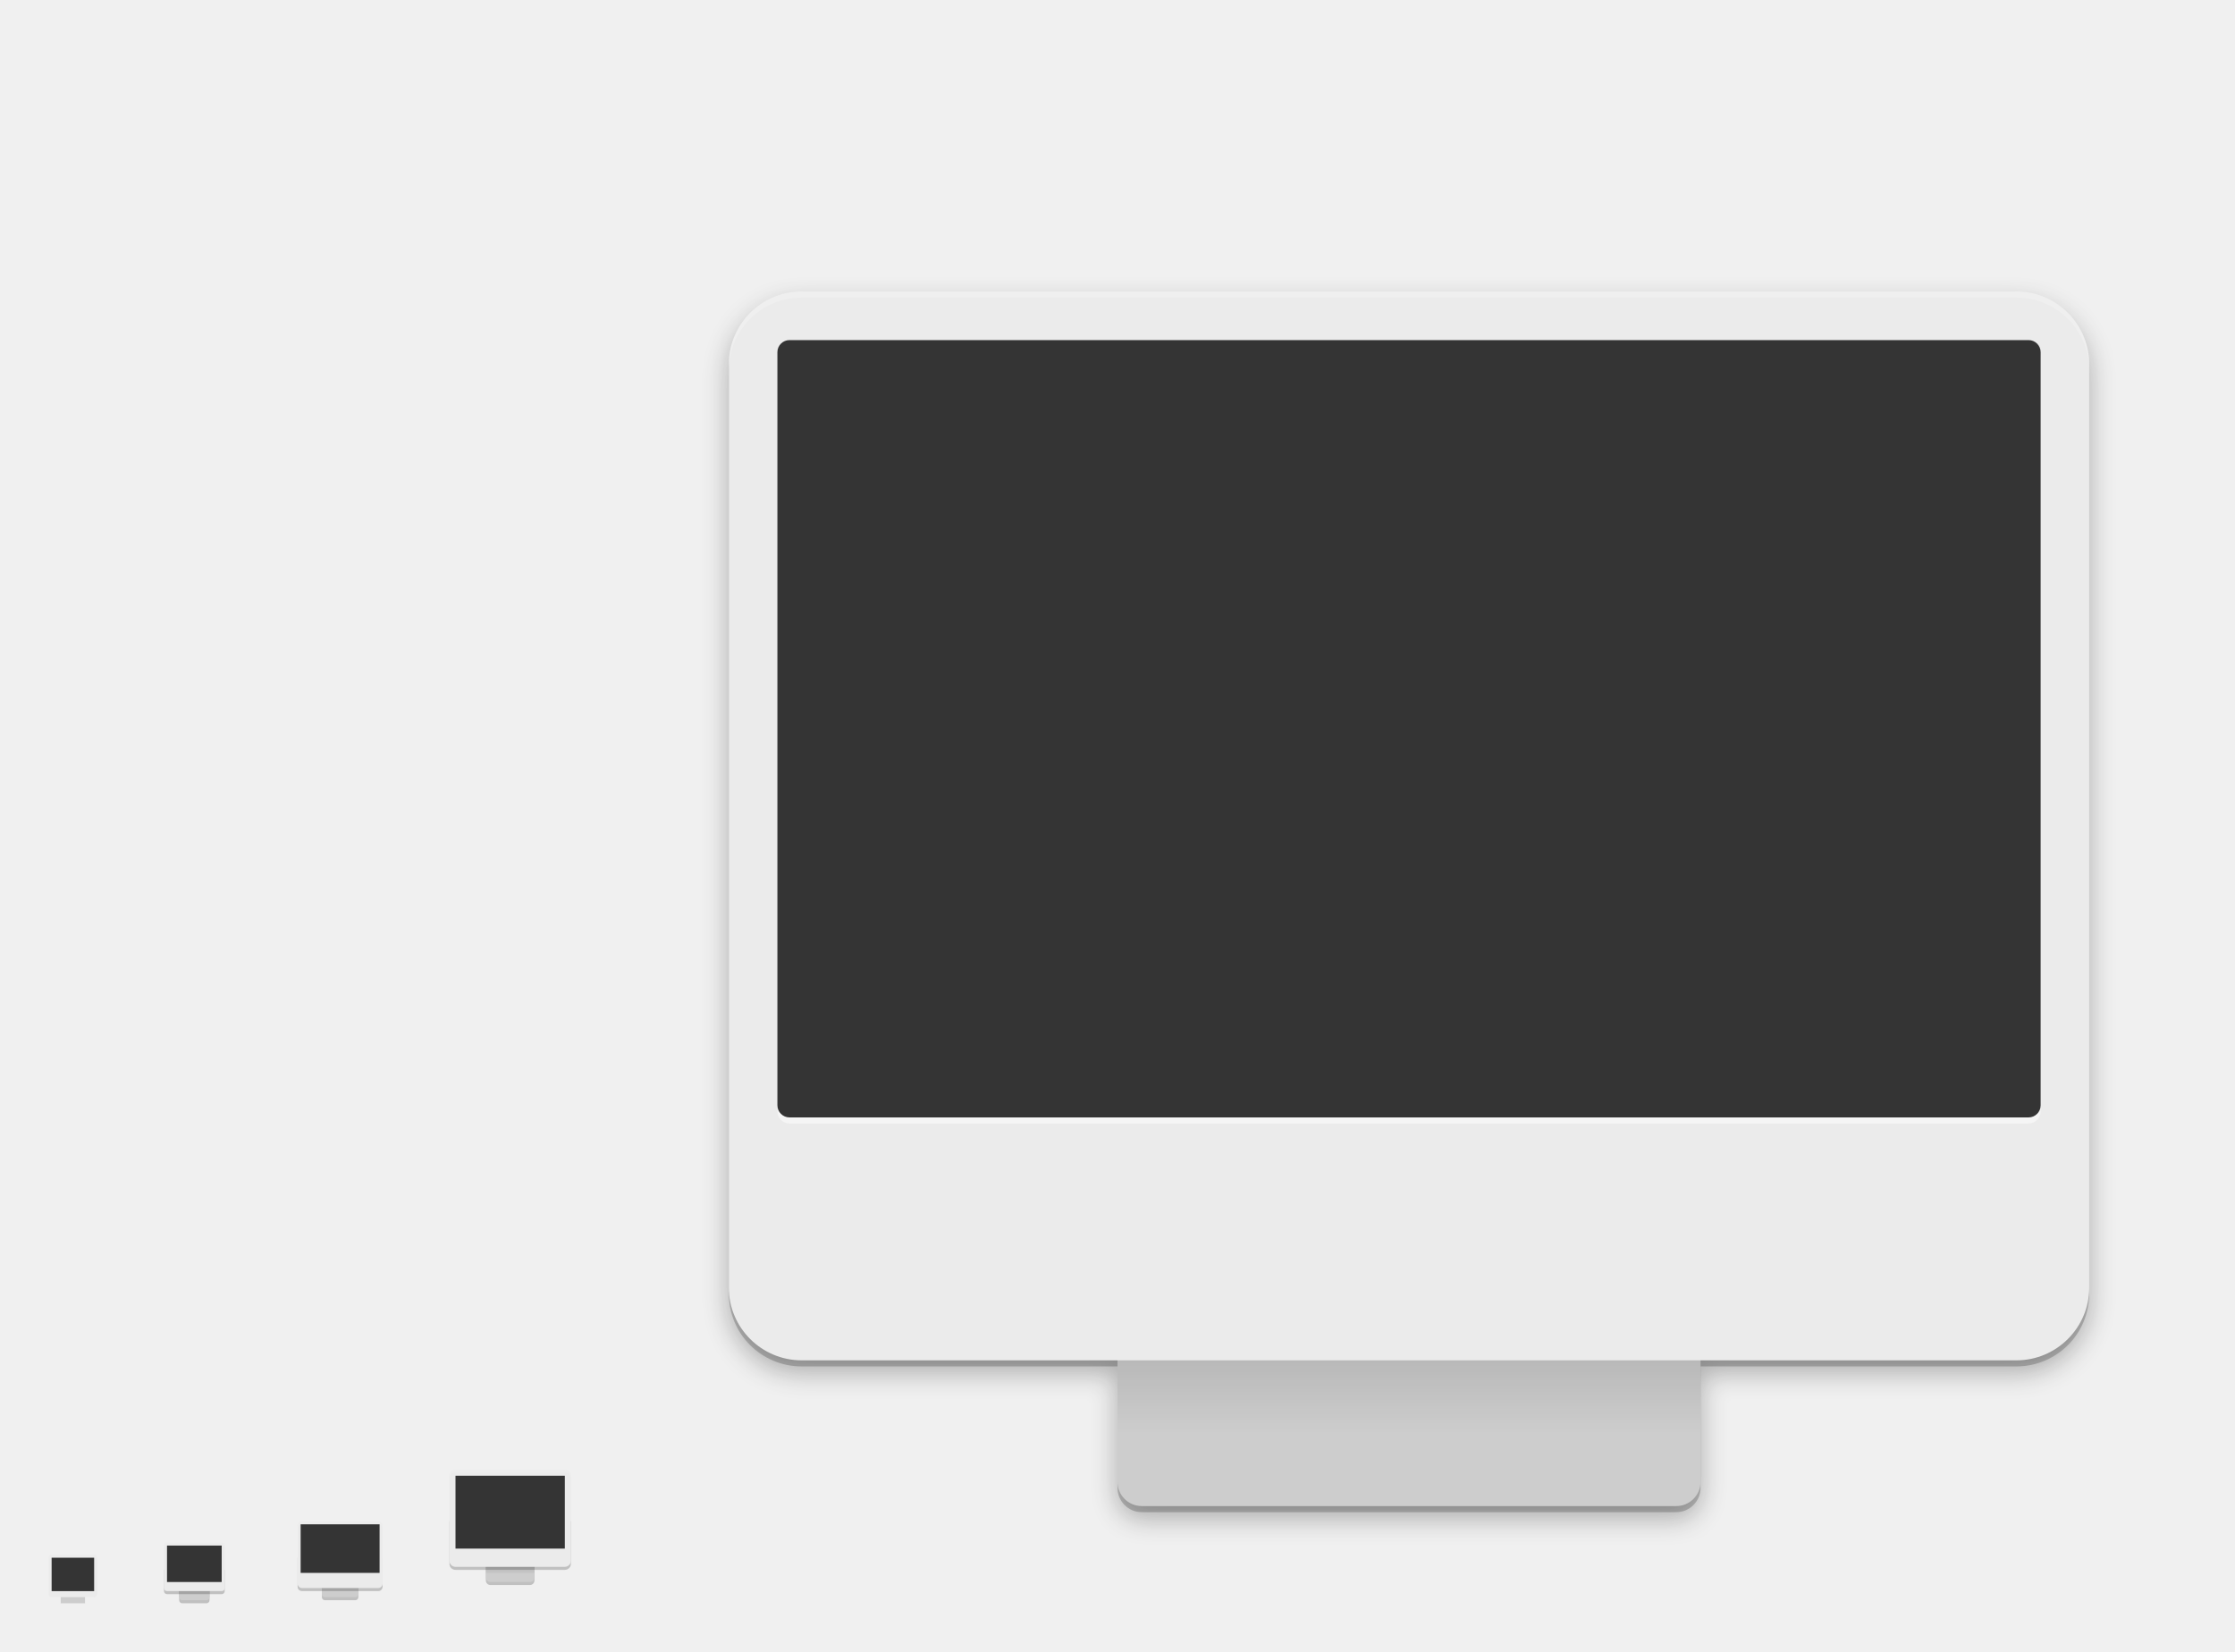
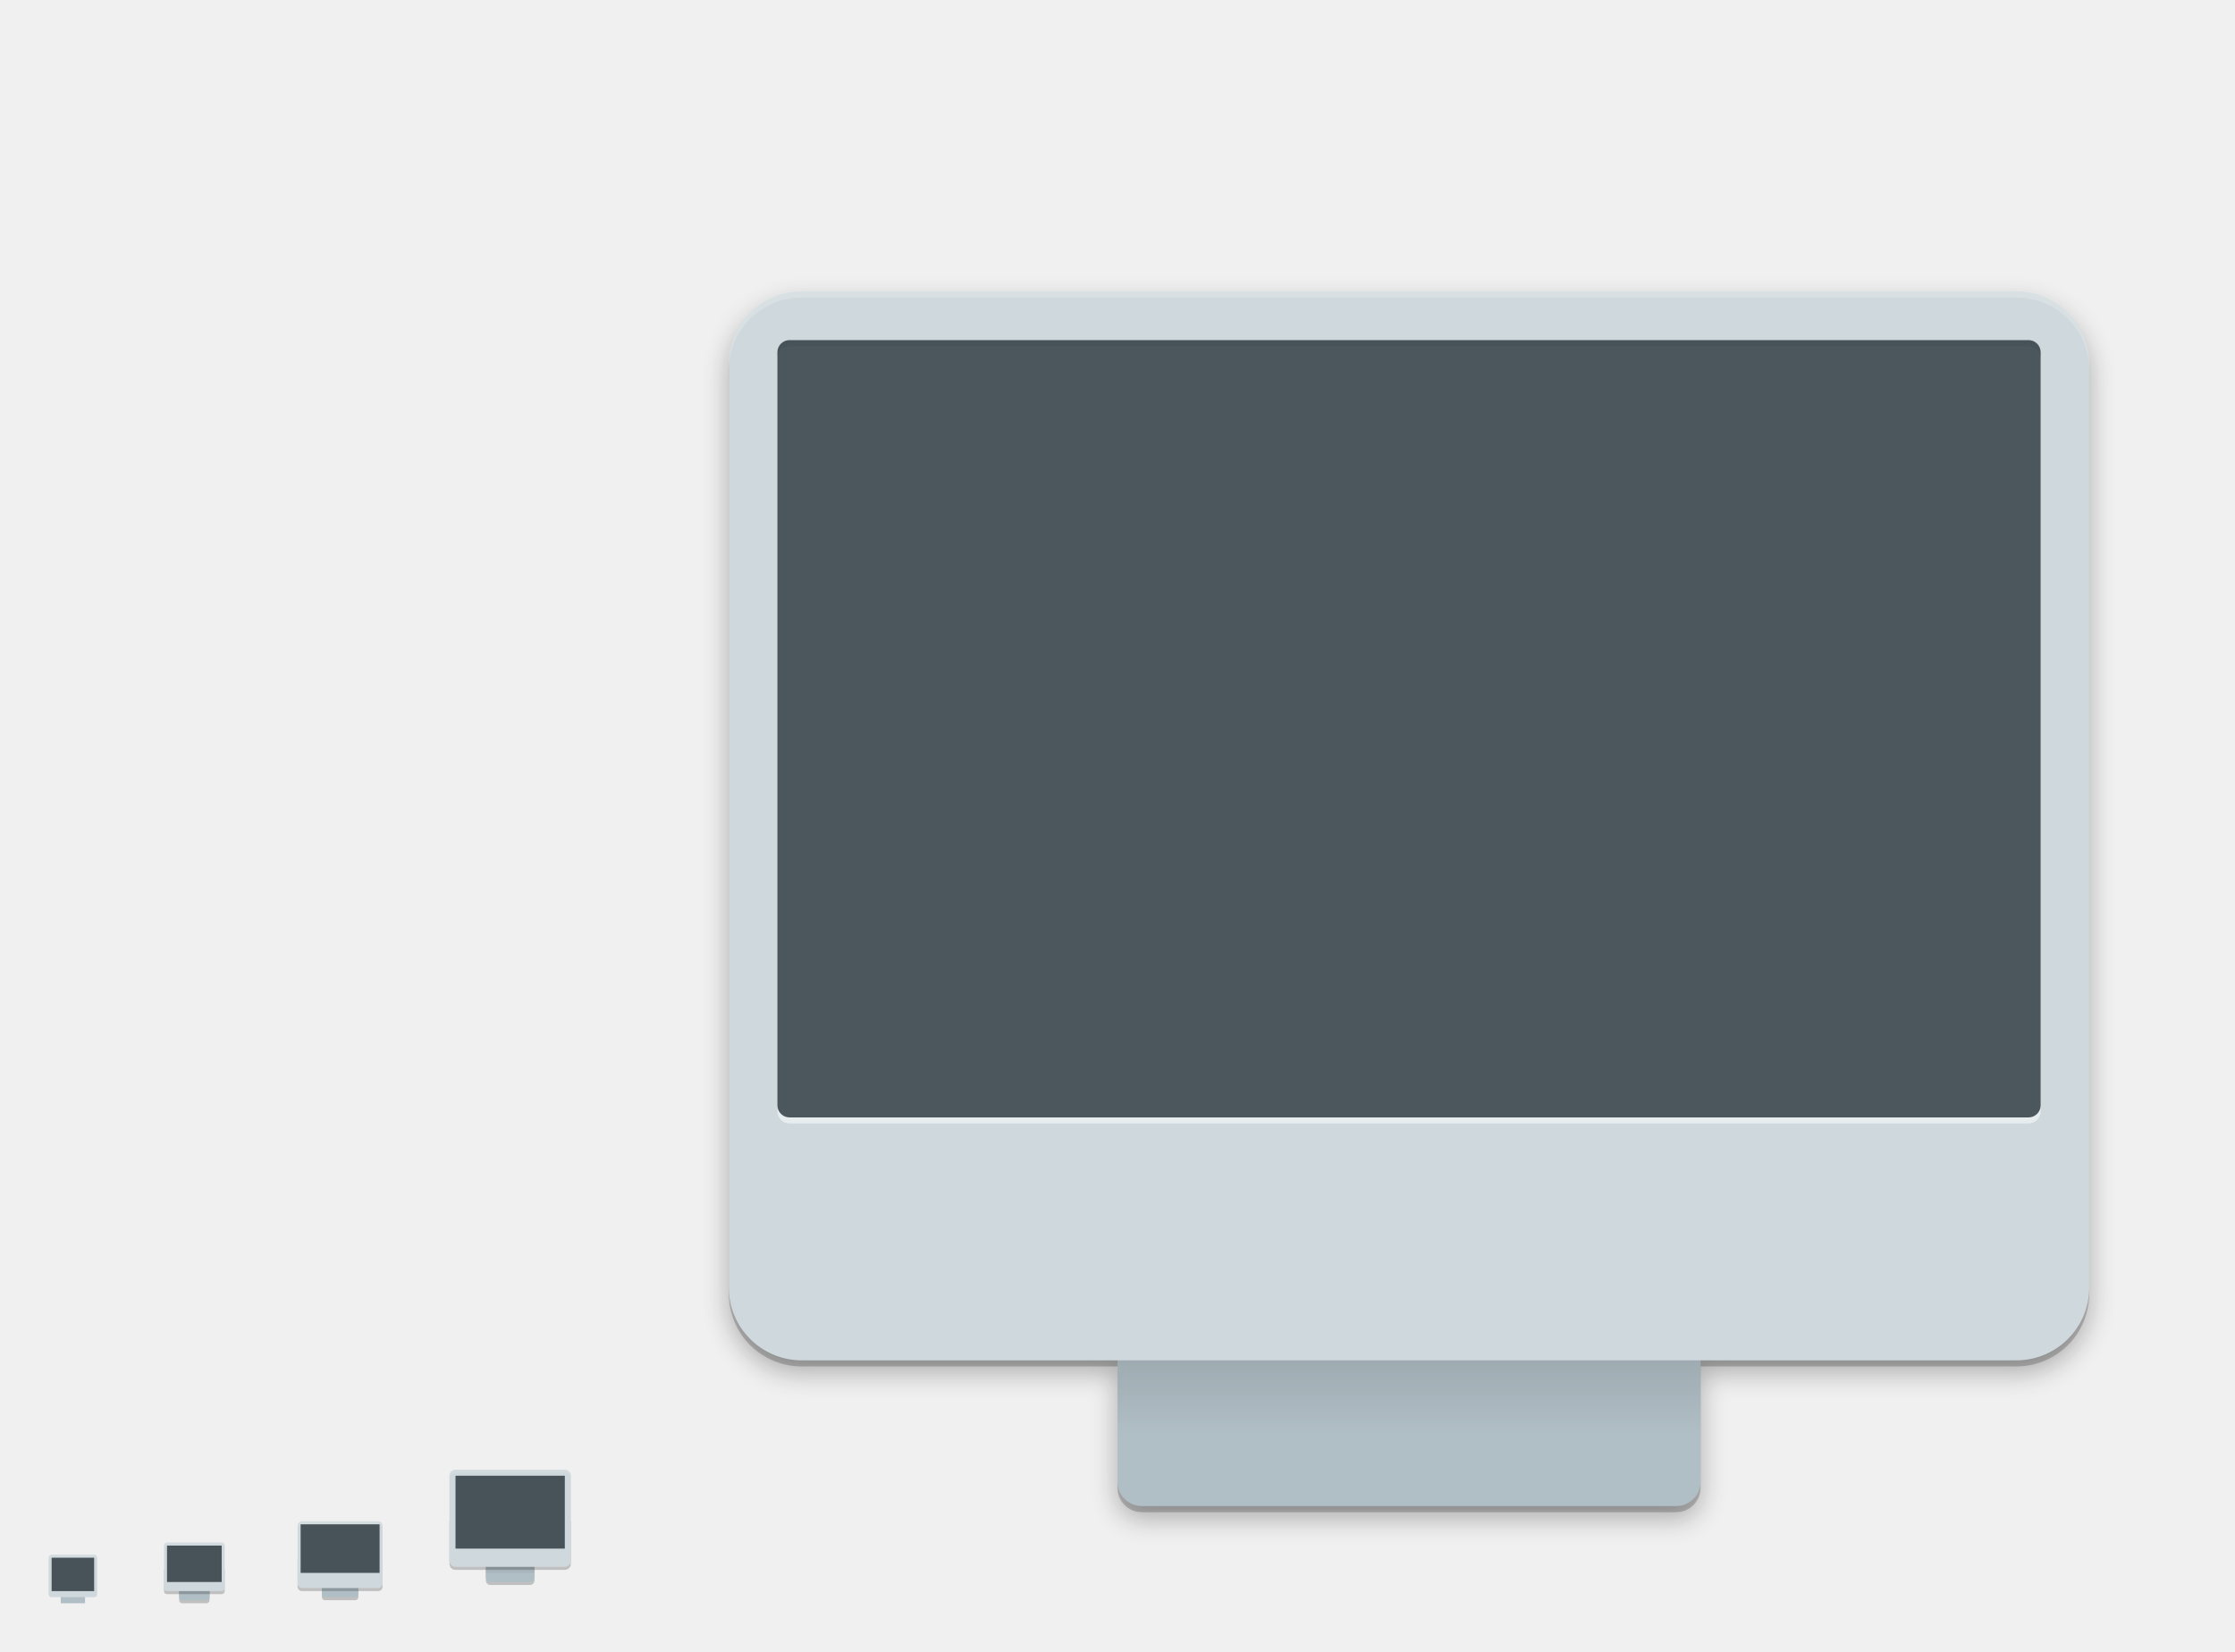
<svg xmlns="http://www.w3.org/2000/svg" xmlns:ns1="http://www.openswatchbook.org/uri/2009/osb" xmlns:xlink="http://www.w3.org/1999/xlink" width="736" height="544" id="svg11300" version="1.0" style="display:inline;enable-background:new">
  <defs id="defs3">
    <linearGradient id="linearGradient5504">
      <stop style="stop-color:#000000;stop-opacity:1;" offset="0" id="stop5506" />
      <stop style="stop-color:#000000;stop-opacity:0;" offset="1" id="stop5508" />
    </linearGradient>
    <linearGradient ns1:paint="solid" id="linearGradient5606">
      <stop style="stop-color:#000000;stop-opacity:1;" offset="0" id="stop5608" />
    </linearGradient>
    <linearGradient xlink:href="#linearGradient5504" id="linearGradient5510" x1="-180" y1="-472" x2="-228" y2="-472" gradientUnits="userSpaceOnUse" />
    <filter style="color-interpolation-filters:sRGB" id="filter5521" x="-0.023" width="1.045" y="-0.025" height="1.051">
      <feGaussianBlur stdDeviation="4.24" id="feGaussianBlur5523" />
    </filter>
    <filter style="color-interpolation-filters:sRGB" id="filter5602">
      <feGaussianBlur stdDeviation="2.4" id="feGaussianBlur5604" />
    </filter>
  </defs>
  <g style="display:inline" id="layer1" transform="translate(0,244)">
    <g style="display:none" id="layer7">
      <rect style="display:inline;overflow:visible;visibility:visible;fill:#e9e9e9;fill-opacity:1;fill-rule:nonzero;stroke:none;stroke-width:2;marker:none;enable-background:accumulate" id="rect3951" width="512" height="512" x="-720" y="-228" transform="scale(-1,1)" />
      <text y="332.485" xml:space="preserve" x="15.007" style="font-style:normal;font-variant:normal;font-weight:normal;font-stretch:normal;font-size:18px;font-family:'DejaVu Sans';-inkscape-font-specification:'DejaVu Sans';display:inline;fill:#000000;fill-opacity:1;stroke:none;enable-background:new" id="context">
        <tspan style="font-style:normal;font-variant:normal;font-weight:normal;font-stretch:normal;font-family:'DejaVu Sans';-inkscape-font-specification:'DejaVu Sans'" y="332.485" x="15.007" id="tspan3933">devices</tspan>
      </text>
      <text y="332.485" xml:space="preserve" x="142.488" style="font-style:normal;font-variant:normal;font-weight:bold;font-stretch:normal;font-size:18px;line-height:125%;font-family:'DejaVu Sans';-inkscape-font-specification:'DejaVu Sans Bold';text-align:start;writing-mode:lr-tb;text-anchor:start;display:inline;fill:#000000;fill-opacity:1;stroke:none;enable-background:new" id="icon-name">
        <tspan style="font-style:normal;font-variant:normal;font-weight:bold;font-stretch:normal;font-size:18px;font-family:'DejaVu Sans';-inkscape-font-specification:'DejaVu Sans Bold'" y="332.485" x="142.488" id="tspan3937">computer</tspan>
      </text>
      <rect style="display:inline;overflow:visible;visibility:visible;fill:#e9e9e9;fill-opacity:1;fill-rule:nonzero;stroke:none;stroke-width:2;marker:none;enable-background:accumulate" id="rect16x16" width="16" height="16" x="-32" y="268" transform="scale(-1,1)" />
      <rect style="display:inline;overflow:visible;visibility:visible;fill:#e9e9e9;fill-opacity:1;fill-rule:nonzero;stroke:none;stroke-width:2;marker:none;enable-background:accumulate" id="rect24x24" width="24" height="24" x="-76" y="260" transform="scale(-1,1)" />
      <rect style="display:inline;overflow:visible;visibility:visible;fill:#e9e9e9;fill-opacity:1;fill-rule:nonzero;stroke:none;stroke-width:2;marker:none;enable-background:accumulate" id="rect32x32" width="32" height="32" x="-128" y="252" transform="scale(-1,1)" />
      <rect y="236" x="-192" height="48" width="48" id="rect48x48" style="display:inline;overflow:visible;visibility:visible;fill:#e9e9e9;fill-opacity:1;fill-rule:nonzero;stroke:none;stroke-width:2;marker:none;enable-background:accumulate" transform="scale(-1,1)" />
    </g>
    <g id="layer6" style="display:inline">
      <path style="opacity:0.1;fill:#000000;fill-opacity:1;stroke:none;filter:url(#filter5521)" d="m 264,-144 c -13.296,0 -24,10.704 -24,24 l 0,304 c 0,13.296 10.704,24 24,24 l 104,0 0,40 c 0,4.432 3.568,8 8,8 l 176,0 c 4.432,0 8,-3.568 8,-8 l 0,-40 104,0 c 13.296,0 24,-10.704 24,-24 l 0,-304 c 0,-13.296 -10.704,-24 -24,-24 l -400,0 z" id="path5525" />
      <path id="path5519" d="m 264,-144 c -13.296,0 -24,10.704 -24,24 l 0,304 c 0,13.296 10.704,24 24,24 l 104,0 0,40 c 0,4.432 3.568,8 8,8 l 176,0 c 4.432,0 8,-3.568 8,-8 l 0,-40 104,0 c 13.296,0 24,-10.704 24,-24 l 0,-304 c 0,-13.296 -10.704,-24 -24,-24 l -400,0 z" style="opacity:0.2;fill:#000000;fill-opacity:1;stroke:none;filter:url(#filter5521)" />
      <path style="opacity:0.2;fill:#000000;fill-opacity:1;stroke:none" d="m 264,-146 c -13.296,0 -24,10.704 -24,24 l 0,304 c 0,13.296 10.704,24 24,24 l 104,0 0,40 c 0,4.432 3.568,8 8,8 l 176,0 c 4.432,0 8,-3.568 8,-8 l 0,-40 104,0 c 13.296,0 24,-10.704 24,-24 l 0,-304 c 0,-13.296 -10.704,-24 -24,-24 l -400,0 z" id="rect5512" />
      <rect ry="1" y="-118" x="-283" height="12" width="7" id="rect5500" style="opacity:0.2;fill:#000000;fill-opacity:1;stroke:none" transform="matrix(0,-1,-1,0,0,0)" />
-       <rect transform="matrix(0,-1,-1,0,0,0)" style="fill:#cdcdcd;fill-opacity:1;stroke:none" id="rect5498" width="7" height="12" x="-282" y="-118" ry="1" />
-       <rect style="opacity:1;fill:#cdcdcd;fill-opacity:1;stroke:none;stroke-width:2;stroke-miterlimit:4;stroke-dasharray:none;stroke-opacity:1" id="rect5490" width="8" height="3" x="20" y="281" />
-       <rect transform="matrix(0,-1,-1,0,0,0)" style="fill:#cdcdcd;fill-opacity:1;stroke:none" id="rect5480" width="104" height="192" x="-252" y="-560" ry="8" />
+       <rect transform="matrix(0,-1,-1,0,0,0)" style="fill:#b0bec5;fill-opacity:1;stroke:none" id="rect5498" width="7" height="12" x="-282" y="-118" ry="1" />
+       <rect style="opacity:1;fill:#b0bec5;fill-opacity:1;stroke:none;stroke-width:2;stroke-miterlimit:4;stroke-dasharray:none;stroke-opacity:1" id="rect5490" width="8" height="3" x="20" y="281" />
+       <rect transform="matrix(0,-1,-1,0,0,0)" style="fill:#b0bec5;fill-opacity:1;stroke:none" id="rect5480" width="104" height="192" x="-252" y="-560" ry="8" />
      <rect ry="1" rx="1" y="279" x="59" height="5" width="10" id="rect5470" style="opacity:0.2;fill:#000000;fill-opacity:1;stroke:none;stroke-width:2;stroke-miterlimit:4;stroke-dasharray:none;stroke-opacity:1" />
-       <rect style="opacity:1;fill:#cdcdcd;fill-opacity:1;stroke:none;stroke-width:2;stroke-miterlimit:4;stroke-dasharray:none;stroke-opacity:1" id="rect5468" width="10" height="5" x="59" y="278" rx="1" ry="1" />
+       <rect style="opacity:1;fill:#b0bec5;fill-opacity:1;stroke:none;stroke-width:2;stroke-miterlimit:4;stroke-dasharray:none;stroke-opacity:1" id="rect5468" width="10" height="5" x="59" y="278" rx="1" ry="1" />
      <rect ry="1.5" rx="1.5" y="269" x="160" height="9" width="16" id="rect5466" style="opacity:0.2;fill:#000000;fill-opacity:1;stroke:none;stroke-width:2;stroke-miterlimit:4;stroke-dasharray:none;stroke-opacity:1" />
-       <rect style="opacity:1;fill:#cdcdcd;fill-opacity:1;stroke:none;stroke-width:2;stroke-miterlimit:4;stroke-dasharray:none;stroke-opacity:1" id="rect5440" width="16" height="9" x="160" y="268" rx="1.5" ry="1.5" />
+       <rect style="opacity:1;fill:#b0bec5;fill-opacity:1;stroke:none;stroke-width:2;stroke-miterlimit:4;stroke-dasharray:none;stroke-opacity:1" id="rect5440" width="16" height="9" x="160" y="268" rx="1.5" ry="1.5" />
      <rect y="271" x="160" height="3" width="16" id="rect5476" style="opacity:0.05;fill:#000000;fill-opacity:1;stroke:none;stroke-width:2;stroke-miterlimit:4;stroke-dasharray:none;stroke-opacity:1" />
      <path id="path4487" d="m 150,273 c -1.108,0 -2,-0.892 -2,-2 l 0,-14 40,0 0,14 c 0,1.108 -0.892,2 -2,2 l -36,0 z" style="opacity:0.2;fill:#000000;fill-opacity:1;stroke:none" />
      <path style="opacity:0.2;fill:#000000;fill-opacity:1;stroke:none" d="m 54,280 c 0,0.554 0.446,1 1,1 l 18,0 c 0.554,0 1,-0.446 1,-1 l 0,-7 -20,0 z" id="path4489" />
      <path style="opacity:0.2;fill:#000000;fill-opacity:1;stroke:none" d="m 98,278.5 c 0,1.5 1.5,1.5 1.5,1.5 l 25,0 c 1.5,0 1.5,-1.5 1.5,-1.5 l 0,-9.5 -28,0 z" id="path4491" />
      <rect ry="8" y="-560" x="-252" height="192" width="104" id="rect5502" style="fill:url(#linearGradient5510);fill-opacity:1;stroke:none;opacity:0.2" transform="matrix(0,-1,-1,0,0,0)" />
-       <rect ry="24" rx="24" y="-688" x="-204" height="448" width="352" id="rect4229" style="fill:#ebebeb;fill-opacity:1;stroke:none" transform="matrix(0,-1,-1,0,0,0)" />
+       <rect ry="24" rx="24" y="-688" x="-204" height="448" width="352" id="rect4229" style="fill:#cfd8dc;fill-opacity:1;stroke:none" transform="matrix(0,-1,-1,0,0,0)" />
      <path style="opacity:0.2;fill:#ffffff;fill-opacity:1;stroke:none" d="m 264,-148 c -13.296,0 -24,10.704 -24,24 l 0,2 c 0,-13.296 10.704,-24 24,-24 l 400,0 c 13.296,0 24,10.704 24,24 l 0,-2 c 0,-13.296 -10.704,-24 -24,-24 z" id="rect4431" />
-       <rect transform="matrix(0,-1,-1,0,0,0)" style="fill:#ebebeb;fill-opacity:1;stroke:none" id="rect4203" width="32" height="40" x="-272" y="-188" rx="2" ry="2" />
+       <rect transform="matrix(0,-1,-1,0,0,0)" style="fill:#cfd8dc;fill-opacity:1;stroke:none" id="rect4203" width="32" height="40" x="-272" y="-188" rx="2" ry="2" />
      <path style="opacity:0.1;fill:#ffffff;fill-opacity:1;stroke:none" d="m 150,240 c -1.108,0 -2,0.892 -2,2 l 0,1 c 0,-1.108 0.892,-2 2,-2 l 36,0 c 1.108,0 2,0.892 2,2 l 0,-1 c 0,-1.108 -0.892,-2 -2,-2 z" id="rect4135" />
-       <rect transform="matrix(0,-1,-1,0,0,0)" style="fill:#ebebeb;fill-opacity:1;stroke:none" id="rect3095" width="16" height="20" x="-280" y="-74" rx="1" ry="1" />
-       <rect transform="matrix(0,-1,-1,0,0,0)" style="fill:#ebebeb;fill-opacity:1;stroke:none" id="rect4255" width="22" height="28" x="-279" y="-126" rx="1.5" ry="1.5" />
-       <rect transform="matrix(0,-1,-1,0,0,0)" style="display:inline;fill:#ebebeb;fill-opacity:1;stroke:none;enable-background:new" id="rect4265" width="14" height="16" x="-282" y="-32" rx="1" ry="1" />
+       <rect transform="matrix(0,-1,-1,0,0,0)" style="fill:#cfd8dc;fill-opacity:1;stroke:none" id="rect3095" width="16" height="20" x="-280" y="-74" rx="1" ry="1" />
+       <rect transform="matrix(0,-1,-1,0,0,0)" style="fill:#cfd8dc;fill-opacity:1;stroke:none" id="rect4255" width="22" height="28" x="-279" y="-126" rx="1.5" ry="1.5" />
+       <rect transform="matrix(0,-1,-1,0,0,0)" style="display:inline;fill:#cfd8dc;fill-opacity:1;stroke:none;enable-background:new" id="rect4265" width="14" height="16" x="-282" y="-32" rx="1" ry="1" />
      <path id="path3895" d="m 54,266 0,-1 c 0,-0.554 0.446,-1 1,-1 l 18,0 c 0.554,0 1,0.446 1,1 l 0,1 c 0,-0.554 -0.446,-1 -1,-1 l -18,0 c -0.554,0 -1,0.446 -1,1 z" style="opacity:0.1;fill:#ffffff;fill-opacity:1;stroke:none" />
      <path style="opacity:0.1;fill:#ffffff;fill-opacity:1;stroke:none" d="m 99.5,257 c -0.831,0 -1.5,0.669 -1.5,1.5 l 0,1 c 0,-0.831 0.669,-1.5 1.5,-1.5 l 25,0 c 0.831,0 1.5,0.669 1.5,1.5 l 0,-1 c 0,-0.831 -0.669,-1.5 -1.5,-1.5 l -25,0 z" id="rect4425" />
      <path style="display:inline;opacity:0.1;fill:#ffffff;fill-opacity:1;stroke:none;enable-background:new" d="m 17,268 c -0.554,0 -1,0.446 -1,1 l 0,1 c 0,-0.554 0.446,-1 1,-1 l 14,0 c 0.554,0 1,0.446 1,1 l 0,-1 c 0,-0.554 -0.446,-1 -1,-1 l -14,0 z" id="rect4444" />
-       <rect y="-186" x="-266" height="36" width="24" id="rect5474" style="fill:#343434;fill-opacity:1;stroke:none" transform="matrix(0,-1,-1,0,0,0)" />
+       <rect y="-186" x="-266" height="36" width="24" id="rect5474" style="fill:#263238;fill-opacity:1;stroke:none;opacity:0.8" transform="matrix(0,-1,-1,0,0,0)" />
      <rect ry="4" y="-672" x="-126" height="416" width="256" id="rect5527" style="fill:#ffffff;fill-opacity:1;stroke:none;opacity:0.5" transform="matrix(0,-1,-1,0,0,0)" />
-       <rect transform="matrix(0,-1,-1,0,0,0)" style="fill:#343434;fill-opacity:1;stroke:none" id="rect5478" width="256" height="416" x="-124" y="-672" ry="4" />
-       <rect y="-31" x="-280" height="14" width="11" id="rect5492" style="display:inline;fill:#343434;fill-opacity:1;stroke:none;enable-background:new" transform="matrix(0,-1,-1,0,0,0)" />
-       <rect y="-73" x="-277" height="18" width="12" id="rect5494" style="fill:#343434;fill-opacity:1;stroke:none" transform="matrix(0,-1,-1,0,0,0)" />
-       <rect y="-125" x="-274" height="26" width="16" id="rect5496" style="fill:#343434;fill-opacity:1;stroke:none" transform="matrix(0,-1,-1,0,0,0)" />
+       <rect transform="matrix(0,-1,-1,0,0,0)" style="fill:#263238;fill-opacity:1;stroke:none;opacity:0.8" id="rect5478" width="256" height="416" x="-124" y="-672" ry="4" />
+       <rect y="-31" x="-280" height="14" width="11" id="rect5492" style="display:inline;fill:#263238;fill-opacity:1;stroke:none;enable-background:new;opacity:0.8" transform="matrix(0,-1,-1,0,0,0)" />
+       <rect y="-73" x="-277" height="18" width="12" id="rect5494" style="fill:#263238;fill-opacity:1;stroke:none;opacity:0.8" transform="matrix(0,-1,-1,0,0,0)" />
+       <rect y="-125" x="-274" height="26" width="16" id="rect5496" style="fill:#263238;fill-opacity:1;stroke:none;opacity:0.8" transform="matrix(0,-1,-1,0,0,0)" />
      <path style="fill:none;fill-rule:evenodd;stroke:#000000;stroke-width:2;stroke-linecap:butt;stroke-linejoin:miter;stroke-miterlimit:4;stroke-dasharray:none;stroke-opacity:1;opacity:0.2;filter:url(#filter5602)" d="m 368,205 192,0" id="path5596" />
    </g>
  </g>
</svg>
